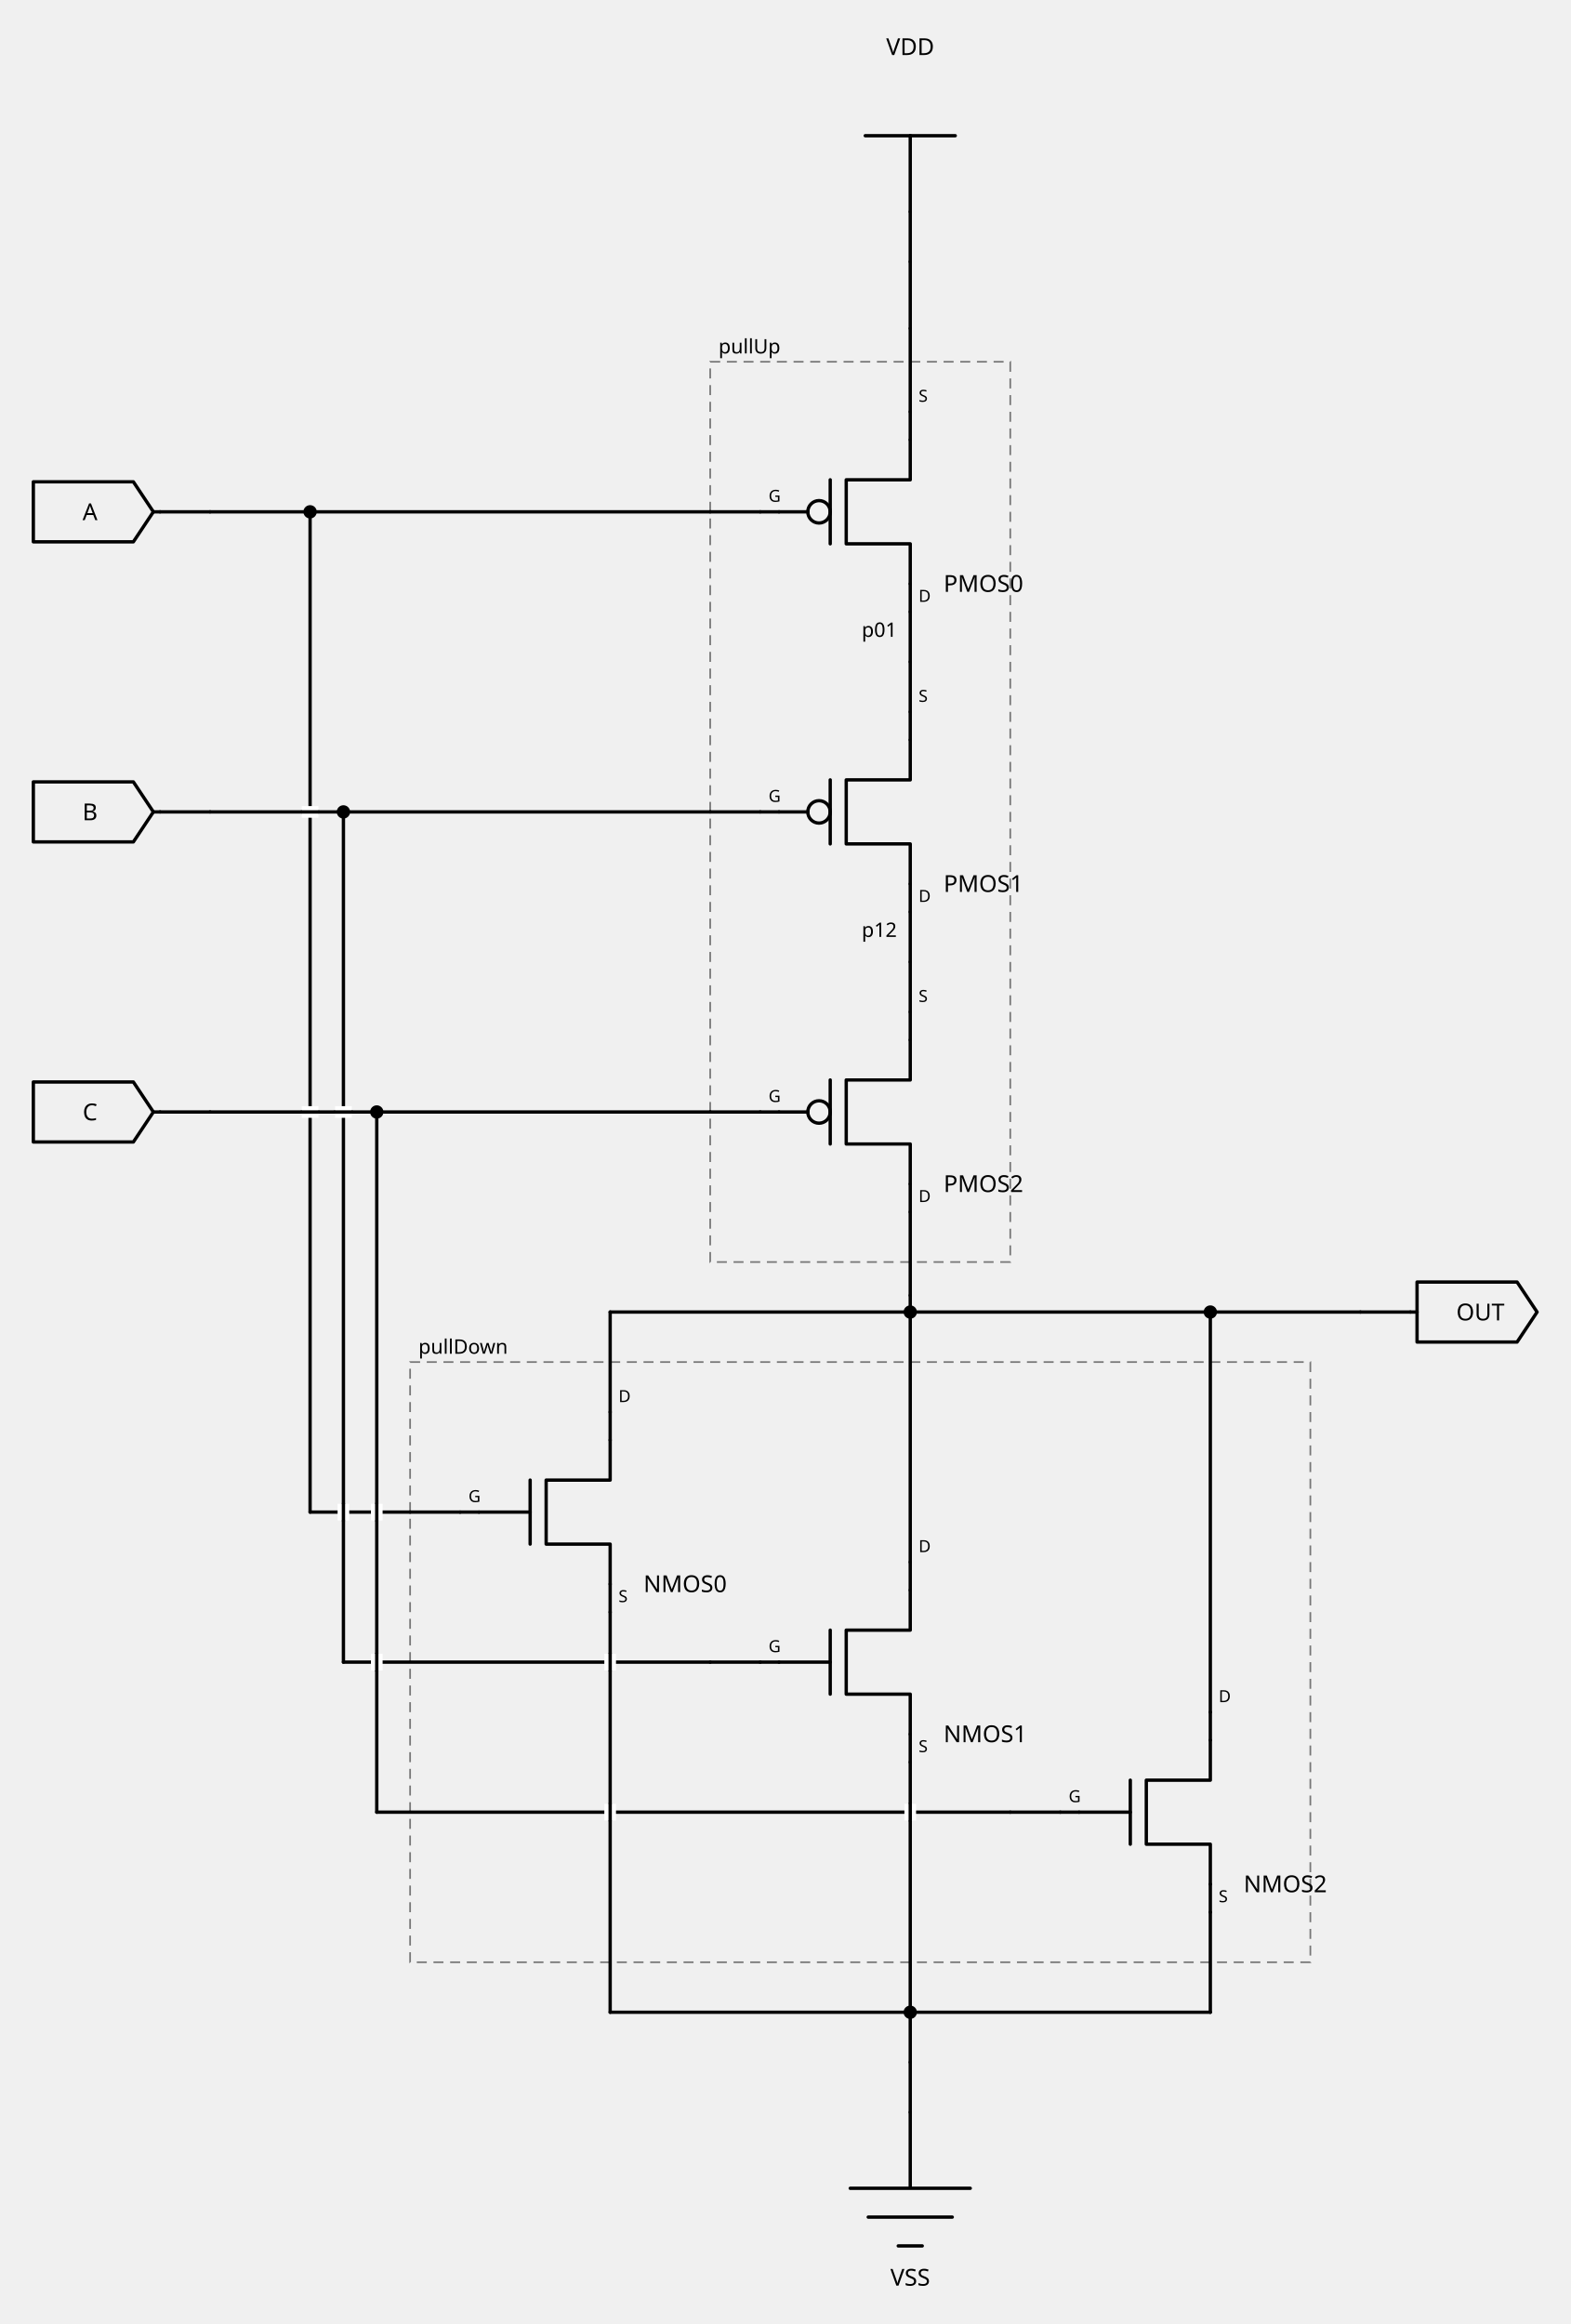
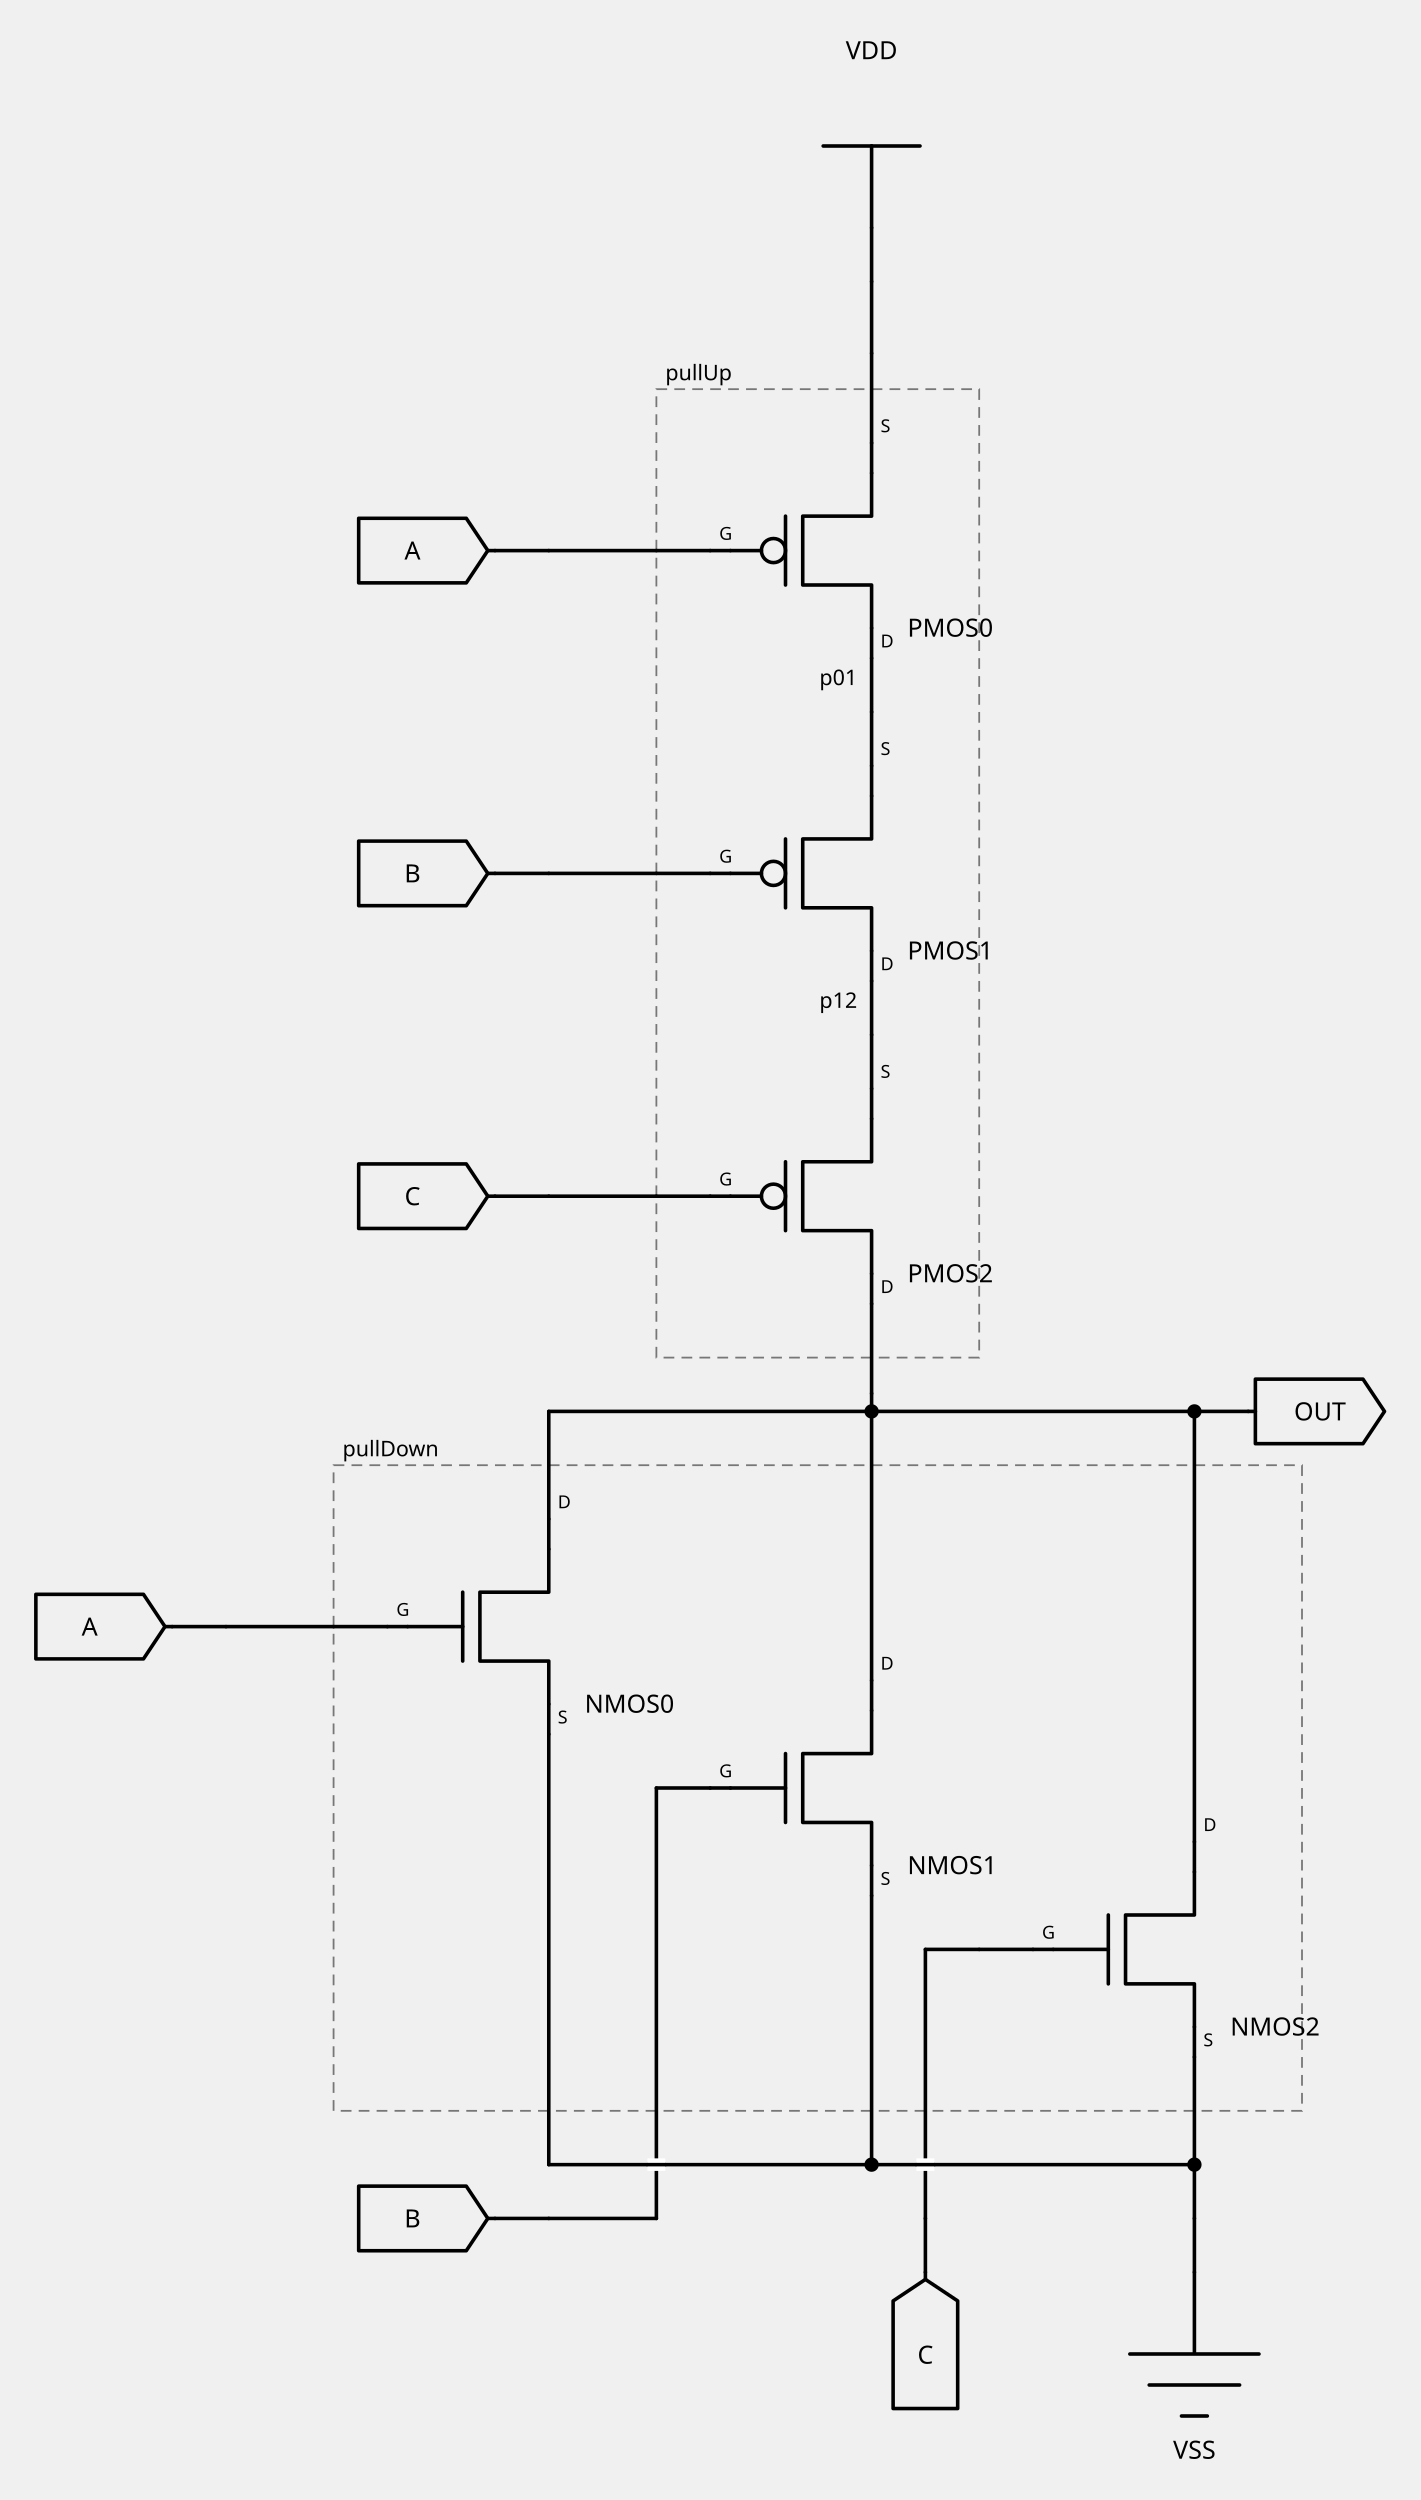
- <svg xmlns="http://www.w3.org/2000/svg" id="fixture-nor3" width="942" viewBox="24 -7 942 1394" height="1394" role="graphics-document document" aria-roledescription="circuitDiagram">
+ <svg xmlns="http://www.w3.org/2000/svg" id="fixture-nor3" width="792" viewBox="24 -187 792 1394" height="1394" role="graphics-document document" aria-roledescription="circuitDiagram">
  <style>#fixture-nor3{font-family:"trebuchet ms",verdana,arial,sans-serif;font-size:16px;fill:#333;}@keyframes edge-animation-frame{from{stroke-dashoffset:0;}}@keyframes dash{to{stroke-dashoffset:0;}}#fixture-nor3 .edge-animation-slow{stroke-dasharray:9,5!important;stroke-dashoffset:900;animation:dash 50s linear infinite;stroke-linecap:round;}#fixture-nor3 .edge-animation-fast{stroke-dasharray:9,5!important;stroke-dashoffset:900;animation:dash 20s linear infinite;stroke-linecap:round;}#fixture-nor3 .error-icon{fill:#552222;}#fixture-nor3 .error-text{fill:#552222;stroke:#552222;}#fixture-nor3 .edge-thickness-normal{stroke-width:1px;}#fixture-nor3 .edge-thickness-thick{stroke-width:3.5px;}#fixture-nor3 .edge-pattern-solid{stroke-dasharray:0;}#fixture-nor3 .edge-thickness-invisible{stroke-width:0;fill:none;}#fixture-nor3 .edge-pattern-dashed{stroke-dasharray:3;}#fixture-nor3 .edge-pattern-dotted{stroke-dasharray:2;}#fixture-nor3 .marker{fill:#333333;stroke:#333333;}#fixture-nor3 .marker.cross{stroke:#333333;}#fixture-nor3 svg{font-family:"trebuchet ms",verdana,arial,sans-serif;font-size:16px;}#fixture-nor3 p{margin:0;}#fixture-nor3 .node .neo-node{stroke:#9370DB;}#fixture-nor3 [data-look="neo"].node rect,#fixture-nor3 [data-look="neo"].cluster rect,#fixture-nor3 [data-look="neo"].node polygon{stroke:#9370DB;filter:drop-shadow(1px 2px 2px rgba(185, 185, 185, 1));}#fixture-nor3 [data-look="neo"].swimlane.cluster rect{filter:none;}#fixture-nor3 [data-look="neo"].node path{stroke:#9370DB;stroke-width:1px;}#fixture-nor3 [data-look="neo"].node .outer-path{filter:drop-shadow(1px 2px 2px rgba(185, 185, 185, 1));}#fixture-nor3 [data-look="neo"].node .neo-line path{stroke:#9370DB;filter:none;}#fixture-nor3 [data-look="neo"].node circle{stroke:#9370DB;filter:drop-shadow(1px 2px 2px rgba(185, 185, 185, 1));}#fixture-nor3 [data-look="neo"].node circle .state-start{fill:#000000;}#fixture-nor3 [data-look="neo"].icon-shape .icon{fill:#9370DB;filter:drop-shadow(1px 2px 2px rgba(185, 185, 185, 1));}#fixture-nor3 [data-look="neo"].icon-shape .icon-neo path{stroke:#9370DB;filter:drop-shadow(1px 2px 2px rgba(185, 185, 185, 1));}#fixture-nor3 :root{--mermaid-font-family:"trebuchet ms",verdana,arial,sans-serif;}</style>
  <g />
  <g data-circuit="drawing">
    <g data-layer="frames">
-       <rect x="450" y="210" width="180" height="540" fill="none" stroke="#777" stroke-width="1" data-stage="0" stroke-dasharray="6 4" />
-       <text x="455" y="205" fill="black" stroke="none" font-size="12" font-family="sans-serif">
-         <tspan x="455" dy="0">pullUp</tspan>
-       </text>
-       <rect x="270" y="810" width="540" height="360" fill="none" stroke="#777" stroke-width="1" data-stage="1" stroke-dasharray="6 4" />
-       <text x="275" y="805" fill="black" stroke="none" font-size="12" font-family="sans-serif">
-         <tspan x="275" dy="0">pullDown</tspan>
+       <rect x="390" y="30" width="180" height="540" fill="none" stroke="#777" stroke-width="1" data-stage="0" stroke-dasharray="6 4" />
+       <text x="395" y="25" fill="black" stroke="none" font-size="12" font-family="sans-serif">
+         <tspan x="395" dy="0">pullUp</tspan>
+       </text>
+       <rect x="210" y="630" width="540" height="360" fill="none" stroke="#777" stroke-width="1" data-stage="1" stroke-dasharray="6 4" />
+       <text x="215" y="625" fill="black" stroke="none" font-size="12" font-family="sans-serif">
+         <tspan x="215" dy="0">pullDown</tspan>
      </text>
    </g>
    <g fill="none" stroke="black" stroke-width="2" stroke-linecap="round" data-layer="wires">
      <g data-net="A">
-         <path d="M 120 300 L 150 300" />
-         <path d="M 480 300 L 450 300" />
-         <path d="M 450 300 L 210 300" />
-         <path d="M 210 300 L 150 300" />
-         <path d="M 300 900 L 270 900" />
-         <path d="M 270 900 L 210 900" />
-         <path d="M 210 900 L 210 300" />
-         <circle cx="210" cy="300" r="3" fill="black" data-junction="A" />
+         <path d="M 420 120 L 390 120" />
+         <path d="M 300 120 L 330 120" />
+         <path d="M 330 120 L 390 120" />
+         <path d="M 240 720 L 210 720" />
+         <path d="M 120 720 L 150 720" />
+         <path d="M 150 720 L 210 720" />
      </g>
      <g data-net="B">
-         <path d="M 120 480 L 150 480" />
-         <path d="M 480 480 L 450 480" />
-         <path d="M 450 480 L 230 480" />
-         <path d="M 230 480 L 150 480" />
-         <path d="M 480 990 L 450 990" />
-         <path d="M 450 990 L 230 990" />
-         <path d="M 230 990 L 230 480" />
-         <circle cx="230" cy="480" r="3" fill="black" data-junction="B" />
+         <path d="M 420 300 L 390 300" />
+         <path d="M 300 300 L 330 300" />
+         <path d="M 330 300 L 390 300" />
+         <path d="M 420 810 L 390 810" />
+         <path d="M 300 1050 L 330 1050" />
+         <path d="M 330 1050 L 390 1050" />
+         <path d="M 390 1050 L 390 810" />
      </g>
      <g data-net="C">
-         <path d="M 120 660 L 150 660" />
-         <path d="M 480 660 L 450 660" />
-         <path d="M 450 660 L 250 660" />
-         <path d="M 250 660 L 150 660" />
-         <path d="M 660 1080 L 630 1080" />
-         <path d="M 630 1080 L 250 1080" />
-         <path d="M 250 1080 L 250 660" />
-         <circle cx="250" cy="660" r="3" fill="black" data-junction="C" />
+         <path d="M 420 480 L 390 480" />
+         <path d="M 300 480 L 330 480" />
+         <path d="M 330 480 L 390 480" />
+         <path d="M 600 900 L 570 900" />
+         <path d="M 540 1080 L 540 1050" />
+         <path d="M 540 1050 L 540 900" />
+         <path d="M 540 900 L 570 900" />
      </g>
      <g data-net="OUT">
-         <path d="M 390 780 L 570 780" />
-         <path d="M 570 780 L 750 780" />
-         <path d="M 390 840 L 390 780" />
-         <path d="M 570 930 L 570 780" />
-         <path d="M 750 1020 L 750 780" />
-         <path d="M 870 780 L 840 780" />
-         <path d="M 840 780 L 750 780" />
-         <path d="M 570 720 L 570 770" />
-         <path d="M 570 770 L 570 780" />
-         <circle cx="570" cy="780" r="3" fill="black" data-junction="OUT" />
-         <circle cx="750" cy="780" r="3" fill="black" data-junction="OUT" />
+         <path d="M 330 600 L 510 600" />
+         <path d="M 510 600 L 690 600" />
+         <path d="M 330 660 L 330 600" />
+         <path d="M 510 750 L 510 600" />
+         <path d="M 690 840 L 690 600" />
+         <path d="M 720 600 L 690 600" />
+         <path d="M 510 540 L 510 590" />
+         <path d="M 510 590 L 510 600" />
+         <circle cx="510" cy="600" r="3" fill="black" data-junction="OUT" />
+         <circle cx="690" cy="600" r="3" fill="black" data-junction="OUT" />
      </g>
      <g data-net="VDD">
-         <path d="M 570 120 L 570 150" />
-         <path d="M 570 240 L 570 190" />
-         <path d="M 570 190 L 570 150" />
+         <path d="M 510 60 L 510 10" />
+         <path d="M 510 -60 L 510 -30" />
+         <path d="M 510 -30 L 510 10" />
      </g>
      <g data-net="VSS">
-         <path d="M 390 1200 L 570 1200" />
-         <path d="M 570 1200 L 750 1200" />
-         <path d="M 390 960 L 390 1200" />
-         <path d="M 570 1050 L 570 1200" />
-         <path d="M 750 1140 L 750 1200" />
-         <path d="M 570 1260 L 570 1230" />
-         <path d="M 570 1230 L 570 1200" />
-         <circle cx="570" cy="1200" r="3" fill="black" data-junction="VSS" />
+         <path d="M 330 1020 L 510 1020" />
+         <path d="M 510 1020 L 690 1020" />
+         <path d="M 330 780 L 330 1020" />
+         <path d="M 510 870 L 510 1020" />
+         <path d="M 690 960 L 690 1020" />
+         <path d="M 690 1080 L 690 1050" />
+         <path d="M 690 1050 L 690 1020" />
+         <circle cx="510" cy="1020" r="3" fill="black" data-junction="VSS" />
+         <circle cx="690" cy="1020" r="3" fill="black" data-junction="VSS" />
      </g>
      <g data-net="p01">
-         <path d="M 570 360 L 570 390" />
-         <path d="M 570 420 L 570 390" />
+         <path d="M 510 180 L 510 210" />
+         <path d="M 510 240 L 510 210" />
      </g>
      <g data-net="p12">
-         <path d="M 570 540 L 570 570" />
-         <path d="M 570 600 L 570 570" />
-       </g>
-       <g data-crossing="B" data-under="A">
-         <path d="M 230 895 V 905" stroke="white" stroke-width="7" stroke-linecap="butt" />
-         <path d="M 230 895 V 905" />
-       </g>
-       <g data-crossing="B" data-under="A">
-         <path d="M 205 480 H 215" stroke="white" stroke-width="7" stroke-linecap="butt" />
-         <path d="M 205 480 H 215" />
-       </g>
-       <g data-crossing="C" data-under="A">
-         <path d="M 250 895 V 905" stroke="white" stroke-width="7" stroke-linecap="butt" />
-         <path d="M 250 895 V 905" />
-       </g>
-       <g data-crossing="C" data-under="A">
-         <path d="M 205 660 H 215" stroke="white" stroke-width="7" stroke-linecap="butt" />
-         <path d="M 205 660 H 215" />
-       </g>
-       <g data-crossing="C" data-under="B">
-         <path d="M 250 985 V 995" stroke="white" stroke-width="7" stroke-linecap="butt" />
-         <path d="M 250 985 V 995" />
-       </g>
-       <g data-crossing="C" data-under="B">
-         <path d="M 225 660 H 235" stroke="white" stroke-width="7" stroke-linecap="butt" />
-         <path d="M 225 660 H 235" />
+         <path d="M 510 360 L 510 390" />
+         <path d="M 510 420 L 510 390" />
      </g>
      <g data-crossing="VSS" data-under="B">
-         <path d="M 390 985 V 995" stroke="white" stroke-width="7" stroke-linecap="butt" />
-         <path d="M 390 985 V 995" />
+         <path d="M 385 1020 H 395" stroke="white" stroke-width="7" stroke-linecap="butt" />
+         <path d="M 385 1020 H 395" />
      </g>
      <g data-crossing="VSS" data-under="C">
-         <path d="M 390 1075 V 1085" stroke="white" stroke-width="7" stroke-linecap="butt" />
-         <path d="M 390 1075 V 1085" />
-       </g>
-       <g data-crossing="VSS" data-under="C">
-         <path d="M 570 1075 V 1085" stroke="white" stroke-width="7" stroke-linecap="butt" />
-         <path d="M 570 1075 V 1085" />
+         <path d="M 535 1020 H 545" stroke="white" stroke-width="7" stroke-linecap="butt" />
+         <path d="M 535 1020 H 545" />
      </g>
    </g>
    <g data-layer="symbols">
-       <g transform="matrix(1 0 0 1 480 240)" data-symbol="pmos" data-device="PMOS0">
+       <g transform="matrix(1 0 0 1 420 60)" data-symbol="pmos" data-device="PMOS0">
        <g id="fixture-nor3-symbol-0-0" fill="none" stroke="#000" stroke-width="2" stroke-linecap="round" stroke-linejoin="round">
          <circle cx="35.28" cy="60" r="6.72" id="fixture-nor3-symbol-0-1" stroke="#000" fill="none" stroke-width="2" />
          <path d="M 90 16.8 L 90 40.8 L 51.6 40.8 L 51.6 79.2 L 90 79.2 L 90 103.2" id="fixture-nor3-symbol-0-2" stroke="#000" fill="none" stroke-width="2" stroke-linecap="round" stroke-linejoin="round" />
          <path d="M 42 40.8 L 42 79.2" id="fixture-nor3-symbol-0-3" stroke="#000" fill="none" stroke-width="2" stroke-linecap="round" stroke-linejoin="round" />
          <path d="M 28.56 60 L 11.28 60" id="fixture-nor3-symbol-0-4" stroke="#000" fill="none" stroke-width="2" stroke-linecap="round" stroke-linejoin="round" />
          <line id="fixture-nor3-symbol-0-5" x1="0" y1="60" x2="11.28" y2="60" />
          <line id="fixture-nor3-symbol-0-6" x1="90" y1="0" x2="90" y2="16.8" />
          <line id="fixture-nor3-symbol-0-7" x1="90" y1="103.2" x2="90" y2="120" />
        </g>
      </g>
-       <g transform="matrix(1 0 0 1 480 420)" data-symbol="pmos" data-device="PMOS1">
+       <g transform="matrix(1 0 0 1 420 240)" data-symbol="pmos" data-device="PMOS1">
        <g id="fixture-nor3-symbol-1-0" fill="none" stroke="#000" stroke-width="2" stroke-linecap="round" stroke-linejoin="round">
          <circle cx="35.28" cy="60" r="6.72" id="fixture-nor3-symbol-1-1" stroke="#000" fill="none" stroke-width="2" />
          <path d="M 90 16.8 L 90 40.8 L 51.6 40.8 L 51.6 79.2 L 90 79.2 L 90 103.2" id="fixture-nor3-symbol-1-2" stroke="#000" fill="none" stroke-width="2" stroke-linecap="round" stroke-linejoin="round" />
          <path d="M 42 40.8 L 42 79.2" id="fixture-nor3-symbol-1-3" stroke="#000" fill="none" stroke-width="2" stroke-linecap="round" stroke-linejoin="round" />
          <path d="M 28.56 60 L 11.28 60" id="fixture-nor3-symbol-1-4" stroke="#000" fill="none" stroke-width="2" stroke-linecap="round" stroke-linejoin="round" />
          <line id="fixture-nor3-symbol-1-5" x1="0" y1="60" x2="11.28" y2="60" />
          <line id="fixture-nor3-symbol-1-6" x1="90" y1="0" x2="90" y2="16.8" />
          <line id="fixture-nor3-symbol-1-7" x1="90" y1="103.2" x2="90" y2="120" />
        </g>
      </g>
-       <g transform="matrix(1 0 0 1 480 600)" data-symbol="pmos" data-device="PMOS2">
+       <g transform="matrix(1 0 0 1 420 420)" data-symbol="pmos" data-device="PMOS2">
        <g id="fixture-nor3-symbol-2-0" fill="none" stroke="#000" stroke-width="2" stroke-linecap="round" stroke-linejoin="round">
          <circle cx="35.28" cy="60" r="6.72" id="fixture-nor3-symbol-2-1" stroke="#000" fill="none" stroke-width="2" />
          <path d="M 90 16.8 L 90 40.8 L 51.6 40.8 L 51.6 79.2 L 90 79.2 L 90 103.2" id="fixture-nor3-symbol-2-2" stroke="#000" fill="none" stroke-width="2" stroke-linecap="round" stroke-linejoin="round" />
          <path d="M 42 40.8 L 42 79.2" id="fixture-nor3-symbol-2-3" stroke="#000" fill="none" stroke-width="2" stroke-linecap="round" stroke-linejoin="round" />
          <path d="M 28.56 60 L 11.28 60" id="fixture-nor3-symbol-2-4" stroke="#000" fill="none" stroke-width="2" stroke-linecap="round" stroke-linejoin="round" />
          <line id="fixture-nor3-symbol-2-5" x1="0" y1="60" x2="11.28" y2="60" />
          <line id="fixture-nor3-symbol-2-6" x1="90" y1="0" x2="90" y2="16.8" />
          <line id="fixture-nor3-symbol-2-7" x1="90" y1="103.2" x2="90" y2="120" />
        </g>
      </g>
-       <g transform="matrix(1 0 0 1 300 840)" data-symbol="nmos" data-device="NMOS0">
+       <g transform="matrix(1 0 0 1 240 660)" data-symbol="nmos" data-device="NMOS0">
        <g id="fixture-nor3-symbol-3-0" fill="none" stroke="#000" stroke-width="2" stroke-linecap="round" stroke-linejoin="round">
          <path d="M 90 16.8 L 90 40.8 L 51.6 40.8 L 51.6 79.2 L 90 79.2 L 90 103.2" id="fixture-nor3-symbol-3-1" stroke="#000" fill="none" stroke-width="2" stroke-linecap="round" stroke-linejoin="round" />
          <path d="M 42 40.8 L 42 79.2" id="fixture-nor3-symbol-3-2" stroke="#000" fill="none" stroke-width="2" stroke-linecap="round" stroke-linejoin="round" />
          <path d="M 42 60 L 11.28 60" id="fixture-nor3-symbol-3-3" stroke="#000" fill="none" stroke-width="2" stroke-linecap="round" stroke-linejoin="round" />
          <line id="fixture-nor3-symbol-3-4" x1="0" y1="60" x2="11.28" y2="60" />
          <line id="fixture-nor3-symbol-3-5" x1="90" y1="0" x2="90" y2="16.8" />
          <line id="fixture-nor3-symbol-3-6" x1="90" y1="103.2" x2="90" y2="120" />
        </g>
      </g>
-       <g transform="matrix(1 0 0 1 480 930)" data-symbol="nmos" data-device="NMOS1">
+       <g transform="matrix(1 0 0 1 420 750)" data-symbol="nmos" data-device="NMOS1">
        <g id="fixture-nor3-symbol-4-0" fill="none" stroke="#000" stroke-width="2" stroke-linecap="round" stroke-linejoin="round">
          <path d="M 90 16.8 L 90 40.8 L 51.6 40.8 L 51.6 79.2 L 90 79.2 L 90 103.2" id="fixture-nor3-symbol-4-1" stroke="#000" fill="none" stroke-width="2" stroke-linecap="round" stroke-linejoin="round" />
          <path d="M 42 40.8 L 42 79.2" id="fixture-nor3-symbol-4-2" stroke="#000" fill="none" stroke-width="2" stroke-linecap="round" stroke-linejoin="round" />
          <path d="M 42 60 L 11.28 60" id="fixture-nor3-symbol-4-3" stroke="#000" fill="none" stroke-width="2" stroke-linecap="round" stroke-linejoin="round" />
          <line id="fixture-nor3-symbol-4-4" x1="0" y1="60" x2="11.28" y2="60" />
          <line id="fixture-nor3-symbol-4-5" x1="90" y1="0" x2="90" y2="16.8" />
          <line id="fixture-nor3-symbol-4-6" x1="90" y1="103.2" x2="90" y2="120" />
        </g>
      </g>
-       <g transform="matrix(1 0 0 1 660 1020)" data-symbol="nmos" data-device="NMOS2">
+       <g transform="matrix(1 0 0 1 600 840)" data-symbol="nmos" data-device="NMOS2">
        <g id="fixture-nor3-symbol-5-0" fill="none" stroke="#000" stroke-width="2" stroke-linecap="round" stroke-linejoin="round">
          <path d="M 90 16.8 L 90 40.8 L 51.6 40.8 L 51.6 79.2 L 90 79.2 L 90 103.2" id="fixture-nor3-symbol-5-1" stroke="#000" fill="none" stroke-width="2" stroke-linecap="round" stroke-linejoin="round" />
          <path d="M 42 40.8 L 42 79.2" id="fixture-nor3-symbol-5-2" stroke="#000" fill="none" stroke-width="2" stroke-linecap="round" stroke-linejoin="round" />
          <path d="M 42 60 L 11.28 60" id="fixture-nor3-symbol-5-3" stroke="#000" fill="none" stroke-width="2" stroke-linecap="round" stroke-linejoin="round" />
          <line id="fixture-nor3-symbol-5-4" x1="0" y1="60" x2="11.28" y2="60" />
          <line id="fixture-nor3-symbol-5-5" x1="90" y1="0" x2="90" y2="16.8" />
          <line id="fixture-nor3-symbol-5-6" x1="90" y1="103.2" x2="90" y2="120" />
        </g>
      </g>
-       <g transform="matrix(1 0 0 1 0 240)" data-symbol="pinIn" data-net-symbol="A">
+       <g transform="matrix(1 0 0 1 180 60)" data-symbol="pinIn" data-net-symbol="A" data-occurrence="global:A:0" data-net-role="local" data-net-block="ungrouped">
        <g id="fixture-nor3-symbol-6-0" fill="none" stroke="#000" stroke-width="2" stroke-linecap="round" stroke-linejoin="round">
          <polygon id="fixture-nor3-symbol-6-1" points="44,42 104,42 116,60 104,78 44,78" />
          <line id="fixture-nor3-symbol-6-2" x1="116" y1="60" x2="120" y2="60" />
        </g>
      </g>
-       <g transform="matrix(1 0 0 1 0 420)" data-symbol="pinIn" data-net-symbol="B">
+       <g transform="matrix(1 0 0 1 0 660)" data-symbol="pinIn" data-net-symbol="A" data-occurrence="global:A:1" data-net-role="local" data-net-block="ungrouped">
        <g id="fixture-nor3-symbol-7-0" fill="none" stroke="#000" stroke-width="2" stroke-linecap="round" stroke-linejoin="round">
          <polygon id="fixture-nor3-symbol-7-1" points="44,42 104,42 116,60 104,78 44,78" />
          <line id="fixture-nor3-symbol-7-2" x1="116" y1="60" x2="120" y2="60" />
        </g>
      </g>
-       <g transform="matrix(1 0 0 1 0 600)" data-symbol="pinIn" data-net-symbol="C">
+       <g transform="matrix(1 0 0 1 180 240)" data-symbol="pinIn" data-net-symbol="B" data-occurrence="global:B:0" data-net-role="local" data-net-block="ungrouped">
        <g id="fixture-nor3-symbol-8-0" fill="none" stroke="#000" stroke-width="2" stroke-linecap="round" stroke-linejoin="round">
          <polygon id="fixture-nor3-symbol-8-1" points="44,42 104,42 116,60 104,78 44,78" />
          <line id="fixture-nor3-symbol-8-2" x1="116" y1="60" x2="120" y2="60" />
        </g>
      </g>
-       <g transform="matrix(1 0 0 1 870 720)" data-symbol="pinOut" data-net-symbol="OUT">
+       <g transform="matrix(1 0 0 1 180 990)" data-symbol="pinIn" data-net-symbol="B" data-occurrence="global:B:1" data-net-role="local" data-net-block="ungrouped">
        <g id="fixture-nor3-symbol-9-0" fill="none" stroke="#000" stroke-width="2" stroke-linecap="round" stroke-linejoin="round">
-           <line id="fixture-nor3-symbol-9-1" x1="0" y1="60" x2="4" y2="60" />
-           <polygon id="fixture-nor3-symbol-9-2" points="4,42 64,42 76,60 64,78 4,78" />
-         </g>
-       </g>
-       <g transform="matrix(1 0 0 1 510 0)" data-symbol="supplyNet" data-net-symbol="VDD">
+           <polygon id="fixture-nor3-symbol-9-1" points="44,42 104,42 116,60 104,78 44,78" />
+           <line id="fixture-nor3-symbol-9-2" x1="116" y1="60" x2="120" y2="60" />
+         </g>
+       </g>
+       <g transform="matrix(1 0 0 1 180 420)" data-symbol="pinIn" data-net-symbol="C" data-occurrence="global:C:0" data-net-role="local" data-net-block="ungrouped">
        <g id="fixture-nor3-symbol-10-0" fill="none" stroke="#000" stroke-width="2" stroke-linecap="round" stroke-linejoin="round">
-           <path d="M 60 120 L 60 74.4" id="fixture-nor3-symbol-10-1" stroke="#000" fill="none" stroke-width="2" stroke-linecap="round" stroke-linejoin="round" />
-           <path d="M 60 74.4 L 33 74.4" id="fixture-nor3-symbol-10-2" stroke="#000" fill="none" stroke-width="2" stroke-linecap="round" stroke-linejoin="round" />
-           <path d="M 60 74.4 L 87 74.4" id="fixture-nor3-symbol-10-3" stroke="#000" fill="none" stroke-width="2" stroke-linecap="round" stroke-linejoin="round" />
-         </g>
-       </g>
-       <g transform="matrix(1 0 0 1 510 1260)" data-symbol="ground" data-net-symbol="VSS">
+           <polygon id="fixture-nor3-symbol-10-1" points="44,42 104,42 116,60 104,78 44,78" />
+           <line id="fixture-nor3-symbol-10-2" x1="116" y1="60" x2="120" y2="60" />
+         </g>
+       </g>
+       <g transform="matrix(-1.8369701987210297e-16 -1 1 -1.8369701987210297e-16 480 1200)" data-symbol="pinIn" data-net-symbol="C" data-occurrence="global:C:1" data-net-role="local" data-net-block="ungrouped">
        <g id="fixture-nor3-symbol-11-0" fill="none" stroke="#000" stroke-width="2" stroke-linecap="round" stroke-linejoin="round">
-           <path d="M 60 0 L 60 45.6 L 24 45.6 L 96 45.6 M 34.8 62.88 L 85.2 62.88 M 52.8 80.16 L 67.2 80.16" id="fixture-nor3-symbol-11-1" stroke="#000" fill="none" stroke-width="2" stroke-linecap="round" stroke-linejoin="round" />
+           <polygon id="fixture-nor3-symbol-11-1" points="44,42 104,42 116,60 104,78 44,78" />
+           <line id="fixture-nor3-symbol-11-2" x1="116" y1="60" x2="120" y2="60" />
+         </g>
+       </g>
+       <g transform="matrix(1 0 0 1 720 540)" data-symbol="pinOut" data-net-symbol="OUT" data-occurrence="global:OUT:0" data-net-role="local" data-net-block="ungrouped">
+         <g id="fixture-nor3-symbol-12-0" fill="none" stroke="#000" stroke-width="2" stroke-linecap="round" stroke-linejoin="round">
+           <line id="fixture-nor3-symbol-12-1" x1="0" y1="60" x2="4" y2="60" />
+           <polygon id="fixture-nor3-symbol-12-2" points="4,42 64,42 76,60 64,78 4,78" />
+         </g>
+       </g>
+       <g transform="matrix(1 0 0 1 450 -180)" data-symbol="supplyNet" data-net-symbol="VDD" data-occurrence="global:VDD:0" data-net-role="local" data-net-block="ungrouped">
+         <g id="fixture-nor3-symbol-13-0" fill="none" stroke="#000" stroke-width="2" stroke-linecap="round" stroke-linejoin="round">
+           <path d="M 60 120 L 60 74.4" id="fixture-nor3-symbol-13-1" stroke="#000" fill="none" stroke-width="2" stroke-linecap="round" stroke-linejoin="round" />
+           <path d="M 60 74.4 L 33 74.4" id="fixture-nor3-symbol-13-2" stroke="#000" fill="none" stroke-width="2" stroke-linecap="round" stroke-linejoin="round" />
+           <path d="M 60 74.4 L 87 74.4" id="fixture-nor3-symbol-13-3" stroke="#000" fill="none" stroke-width="2" stroke-linecap="round" stroke-linejoin="round" />
+         </g>
+       </g>
+       <g transform="matrix(1 0 0 1 630 1080)" data-symbol="ground" data-net-symbol="VSS" data-occurrence="global:VSS:0" data-net-role="local" data-net-block="ungrouped">
+         <g id="fixture-nor3-symbol-14-0" fill="none" stroke="#000" stroke-width="2" stroke-linecap="round" stroke-linejoin="round">
+           <path d="M 60 0 L 60 45.6 L 24 45.6 L 96 45.6 M 34.8 62.88 L 85.2 62.88 M 52.8 80.16 L 67.2 80.16" id="fixture-nor3-symbol-14-1" stroke="#000" fill="none" stroke-width="2" stroke-linecap="round" stroke-linejoin="round" />
        </g>
      </g>
    </g>
    <g data-layer="labels">
-       <text x="590" y="348" fill="black" stroke="none" font-size="14" font-family="sans-serif" data-device-label="PMOS0">
-         <tspan x="590" dy="0">PMOS0</tspan>
-       </text>
-       <text x="485" y="294" fill="black" stroke="none" font-size="10" font-family="sans-serif" data-terminal="PMOS0:G">
-         <tspan x="485" dy="0">G</tspan>
-       </text>
-       <text x="575" y="234" fill="black" stroke="none" font-size="10" font-family="sans-serif" data-terminal="PMOS0:S">
-         <tspan x="575" dy="0">S</tspan>
-       </text>
-       <text x="575" y="354" fill="black" stroke="none" font-size="10" font-family="sans-serif" data-terminal="PMOS0:D">
-         <tspan x="575" dy="0">D</tspan>
-       </text>
-       <text x="590" y="528" fill="black" stroke="none" font-size="14" font-family="sans-serif" data-device-label="PMOS1">
-         <tspan x="590" dy="0">PMOS1</tspan>
-       </text>
-       <text x="485" y="474" fill="black" stroke="none" font-size="10" font-family="sans-serif" data-terminal="PMOS1:G">
-         <tspan x="485" dy="0">G</tspan>
-       </text>
-       <text x="575" y="414" fill="black" stroke="none" font-size="10" font-family="sans-serif" data-terminal="PMOS1:S">
-         <tspan x="575" dy="0">S</tspan>
-       </text>
-       <text x="575" y="534" fill="black" stroke="none" font-size="10" font-family="sans-serif" data-terminal="PMOS1:D">
-         <tspan x="575" dy="0">D</tspan>
-       </text>
-       <text x="590" y="708" fill="black" stroke="none" font-size="14" font-family="sans-serif" data-device-label="PMOS2">
-         <tspan x="590" dy="0">PMOS2</tspan>
-       </text>
-       <text x="485" y="654" fill="black" stroke="none" font-size="10" font-family="sans-serif" data-terminal="PMOS2:G">
-         <tspan x="485" dy="0">G</tspan>
-       </text>
-       <text x="575" y="594" fill="black" stroke="none" font-size="10" font-family="sans-serif" data-terminal="PMOS2:S">
-         <tspan x="575" dy="0">S</tspan>
-       </text>
-       <text x="575" y="714" fill="black" stroke="none" font-size="10" font-family="sans-serif" data-terminal="PMOS2:D">
-         <tspan x="575" dy="0">D</tspan>
-       </text>
-       <text x="410" y="948" fill="black" stroke="none" font-size="14" font-family="sans-serif" data-device-label="NMOS0">
-         <tspan x="410" dy="0">NMOS0</tspan>
-       </text>
-       <text x="305" y="894" fill="black" stroke="none" font-size="10" font-family="sans-serif" data-terminal="NMOS0:G">
-         <tspan x="305" dy="0">G</tspan>
-       </text>
-       <text x="395" y="834" fill="black" stroke="none" font-size="10" font-family="sans-serif" data-terminal="NMOS0:D">
-         <tspan x="395" dy="0">D</tspan>
-       </text>
-       <text x="395" y="954" fill="black" stroke="none" font-size="10" font-family="sans-serif" data-terminal="NMOS0:S">
-         <tspan x="395" dy="0">S</tspan>
-       </text>
-       <text x="590" y="1038" fill="black" stroke="none" font-size="14" font-family="sans-serif" data-device-label="NMOS1">
-         <tspan x="590" dy="0">NMOS1</tspan>
-       </text>
-       <text x="485" y="984" fill="black" stroke="none" font-size="10" font-family="sans-serif" data-terminal="NMOS1:G">
-         <tspan x="485" dy="0">G</tspan>
-       </text>
-       <text x="575" y="924" fill="black" stroke="none" font-size="10" font-family="sans-serif" data-terminal="NMOS1:D">
-         <tspan x="575" dy="0">D</tspan>
-       </text>
-       <text x="575" y="1044" fill="black" stroke="none" font-size="10" font-family="sans-serif" data-terminal="NMOS1:S">
-         <tspan x="575" dy="0">S</tspan>
-       </text>
-       <text x="770" y="1128" fill="black" stroke="none" font-size="14" font-family="sans-serif" data-device-label="NMOS2">
-         <tspan x="770" dy="0">NMOS2</tspan>
-       </text>
-       <text x="665" y="1074" fill="black" stroke="none" font-size="10" font-family="sans-serif" data-terminal="NMOS2:G">
-         <tspan x="665" dy="0">G</tspan>
-       </text>
-       <text x="755" y="1014" fill="black" stroke="none" font-size="10" font-family="sans-serif" data-terminal="NMOS2:D">
-         <tspan x="755" dy="0">D</tspan>
-       </text>
-       <text x="755" y="1134" fill="black" stroke="none" font-size="10" font-family="sans-serif" data-terminal="NMOS2:S">
-         <tspan x="755" dy="0">S</tspan>
-       </text>
-       <text x="78" y="305" fill="black" stroke="none" font-size="14" font-family="sans-serif" text-anchor="middle" data-net-label="A">
-         <tspan x="78" dy="0">A</tspan>
-       </text>
-       <text x="78" y="485" fill="black" stroke="none" font-size="14" font-family="sans-serif" text-anchor="middle" data-net-label="B">
-         <tspan x="78" dy="0">B</tspan>
-       </text>
-       <text x="78" y="665" fill="black" stroke="none" font-size="14" font-family="sans-serif" text-anchor="middle" data-net-label="C">
-         <tspan x="78" dy="0">C</tspan>
-       </text>
-       <text x="912" y="785" fill="black" stroke="none" font-size="14" font-family="sans-serif" text-anchor="middle" data-net-label="OUT">
-         <tspan x="912" dy="0">OUT</tspan>
-       </text>
-       <text x="570" y="26" fill="black" stroke="none" font-size="14" font-family="sans-serif" text-anchor="middle" data-net-label="VDD">
-         <tspan x="570" dy="0">VDD</tspan>
-       </text>
-       <text x="570" y="1364" fill="black" stroke="none" font-size="14" font-family="sans-serif" text-anchor="middle" data-net-label="VSS">
-         <tspan x="570" dy="0">VSS</tspan>
-       </text>
-       <text x="562" y="375" fill="black" stroke="none" font-size="12" font-family="sans-serif" data-net-label="p01" text-anchor="end">
-         <tspan x="562" dy="0">p01</tspan>
-       </text>
-       <text x="562" y="555" fill="black" stroke="none" font-size="12" font-family="sans-serif" data-net-label="p12" text-anchor="end">
-         <tspan x="562" dy="0">p12</tspan>
+       <text x="530" y="168" fill="black" stroke="none" font-size="14" font-family="sans-serif" data-device-label="PMOS0">
+         <tspan x="530" dy="0">PMOS0</tspan>
+       </text>
+       <text x="425" y="114" fill="black" stroke="none" font-size="10" font-family="sans-serif" data-terminal="PMOS0:G">
+         <tspan x="425" dy="0">G</tspan>
+       </text>
+       <text x="515" y="54" fill="black" stroke="none" font-size="10" font-family="sans-serif" data-terminal="PMOS0:S">
+         <tspan x="515" dy="0">S</tspan>
+       </text>
+       <text x="515" y="174" fill="black" stroke="none" font-size="10" font-family="sans-serif" data-terminal="PMOS0:D">
+         <tspan x="515" dy="0">D</tspan>
+       </text>
+       <text x="530" y="348" fill="black" stroke="none" font-size="14" font-family="sans-serif" data-device-label="PMOS1">
+         <tspan x="530" dy="0">PMOS1</tspan>
+       </text>
+       <text x="425" y="294" fill="black" stroke="none" font-size="10" font-family="sans-serif" data-terminal="PMOS1:G">
+         <tspan x="425" dy="0">G</tspan>
+       </text>
+       <text x="515" y="234" fill="black" stroke="none" font-size="10" font-family="sans-serif" data-terminal="PMOS1:S">
+         <tspan x="515" dy="0">S</tspan>
+       </text>
+       <text x="515" y="354" fill="black" stroke="none" font-size="10" font-family="sans-serif" data-terminal="PMOS1:D">
+         <tspan x="515" dy="0">D</tspan>
+       </text>
+       <text x="530" y="528" fill="black" stroke="none" font-size="14" font-family="sans-serif" data-device-label="PMOS2">
+         <tspan x="530" dy="0">PMOS2</tspan>
+       </text>
+       <text x="425" y="474" fill="black" stroke="none" font-size="10" font-family="sans-serif" data-terminal="PMOS2:G">
+         <tspan x="425" dy="0">G</tspan>
+       </text>
+       <text x="515" y="414" fill="black" stroke="none" font-size="10" font-family="sans-serif" data-terminal="PMOS2:S">
+         <tspan x="515" dy="0">S</tspan>
+       </text>
+       <text x="515" y="534" fill="black" stroke="none" font-size="10" font-family="sans-serif" data-terminal="PMOS2:D">
+         <tspan x="515" dy="0">D</tspan>
+       </text>
+       <text x="350" y="768" fill="black" stroke="none" font-size="14" font-family="sans-serif" data-device-label="NMOS0">
+         <tspan x="350" dy="0">NMOS0</tspan>
+       </text>
+       <text x="245" y="714" fill="black" stroke="none" font-size="10" font-family="sans-serif" data-terminal="NMOS0:G">
+         <tspan x="245" dy="0">G</tspan>
+       </text>
+       <text x="335" y="654" fill="black" stroke="none" font-size="10" font-family="sans-serif" data-terminal="NMOS0:D">
+         <tspan x="335" dy="0">D</tspan>
+       </text>
+       <text x="335" y="774" fill="black" stroke="none" font-size="10" font-family="sans-serif" data-terminal="NMOS0:S">
+         <tspan x="335" dy="0">S</tspan>
+       </text>
+       <text x="530" y="858" fill="black" stroke="none" font-size="14" font-family="sans-serif" data-device-label="NMOS1">
+         <tspan x="530" dy="0">NMOS1</tspan>
+       </text>
+       <text x="425" y="804" fill="black" stroke="none" font-size="10" font-family="sans-serif" data-terminal="NMOS1:G">
+         <tspan x="425" dy="0">G</tspan>
+       </text>
+       <text x="515" y="744" fill="black" stroke="none" font-size="10" font-family="sans-serif" data-terminal="NMOS1:D">
+         <tspan x="515" dy="0">D</tspan>
+       </text>
+       <text x="515" y="864" fill="black" stroke="none" font-size="10" font-family="sans-serif" data-terminal="NMOS1:S">
+         <tspan x="515" dy="0">S</tspan>
+       </text>
+       <text x="710" y="948" fill="black" stroke="none" font-size="14" font-family="sans-serif" data-device-label="NMOS2">
+         <tspan x="710" dy="0">NMOS2</tspan>
+       </text>
+       <text x="605" y="894" fill="black" stroke="none" font-size="10" font-family="sans-serif" data-terminal="NMOS2:G">
+         <tspan x="605" dy="0">G</tspan>
+       </text>
+       <text x="695" y="834" fill="black" stroke="none" font-size="10" font-family="sans-serif" data-terminal="NMOS2:D">
+         <tspan x="695" dy="0">D</tspan>
+       </text>
+       <text x="695" y="954" fill="black" stroke="none" font-size="10" font-family="sans-serif" data-terminal="NMOS2:S">
+         <tspan x="695" dy="0">S</tspan>
+       </text>
+       <text x="254" y="125" fill="black" stroke="none" font-size="14" font-family="sans-serif" text-anchor="middle" data-net-label="A" textLength="8" lengthAdjust="spacingAndGlyphs" data-occurrence-label="global:A:0">
+         <tspan x="254" dy="0">A</tspan>
+       </text>
+       <text x="74" y="725" fill="black" stroke="none" font-size="14" font-family="sans-serif" text-anchor="middle" data-net-label="A" textLength="8" lengthAdjust="spacingAndGlyphs" data-occurrence-label="global:A:1">
+         <tspan x="74" dy="0">A</tspan>
+       </text>
+       <text x="254" y="305" fill="black" stroke="none" font-size="14" font-family="sans-serif" text-anchor="middle" data-net-label="B" textLength="8" lengthAdjust="spacingAndGlyphs" data-occurrence-label="global:B:0">
+         <tspan x="254" dy="0">B</tspan>
+       </text>
+       <text x="254" y="1055" fill="black" stroke="none" font-size="14" font-family="sans-serif" text-anchor="middle" data-net-label="B" textLength="8" lengthAdjust="spacingAndGlyphs" data-occurrence-label="global:B:1">
+         <tspan x="254" dy="0">B</tspan>
+       </text>
+       <text x="254" y="485" fill="black" stroke="none" font-size="14" font-family="sans-serif" text-anchor="middle" data-net-label="C" textLength="8" lengthAdjust="spacingAndGlyphs" data-occurrence-label="global:C:0">
+         <tspan x="254" dy="0">C</tspan>
+       </text>
+       <text x="540" y="1131" fill="black" stroke="none" font-size="14" font-family="sans-serif" text-anchor="middle" data-net-label="C" textLength="8" lengthAdjust="spacingAndGlyphs" data-occurrence-label="global:C:1">
+         <tspan x="540" dy="0">C</tspan>
+       </text>
+       <text x="760" y="605" fill="black" stroke="none" font-size="14" font-family="sans-serif" text-anchor="middle" data-net-label="OUT" textLength="24" lengthAdjust="spacingAndGlyphs" data-occurrence-label="global:OUT:0">
+         <tspan x="760" dy="0">OUT</tspan>
+       </text>
+       <text x="510" y="-154" fill="black" stroke="none" font-size="14" font-family="sans-serif" text-anchor="middle" data-net-label="VDD" data-occurrence-label="global:VDD:0">
+         <tspan x="510" dy="0">VDD</tspan>
+       </text>
+       <text x="690" y="1184" fill="black" stroke="none" font-size="14" font-family="sans-serif" text-anchor="middle" data-net-label="VSS" data-occurrence-label="global:VSS:0">
+         <tspan x="690" dy="0">VSS</tspan>
+       </text>
+       <text x="502" y="195" fill="black" stroke="none" font-size="12" font-family="sans-serif" data-net-label="p01" text-anchor="end">
+         <tspan x="502" dy="0">p01</tspan>
+       </text>
+       <text x="502" y="375" fill="black" stroke="none" font-size="12" font-family="sans-serif" data-net-label="p12" text-anchor="end">
+         <tspan x="502" dy="0">p12</tspan>
      </text>
    </g>
  </g>
</svg>
